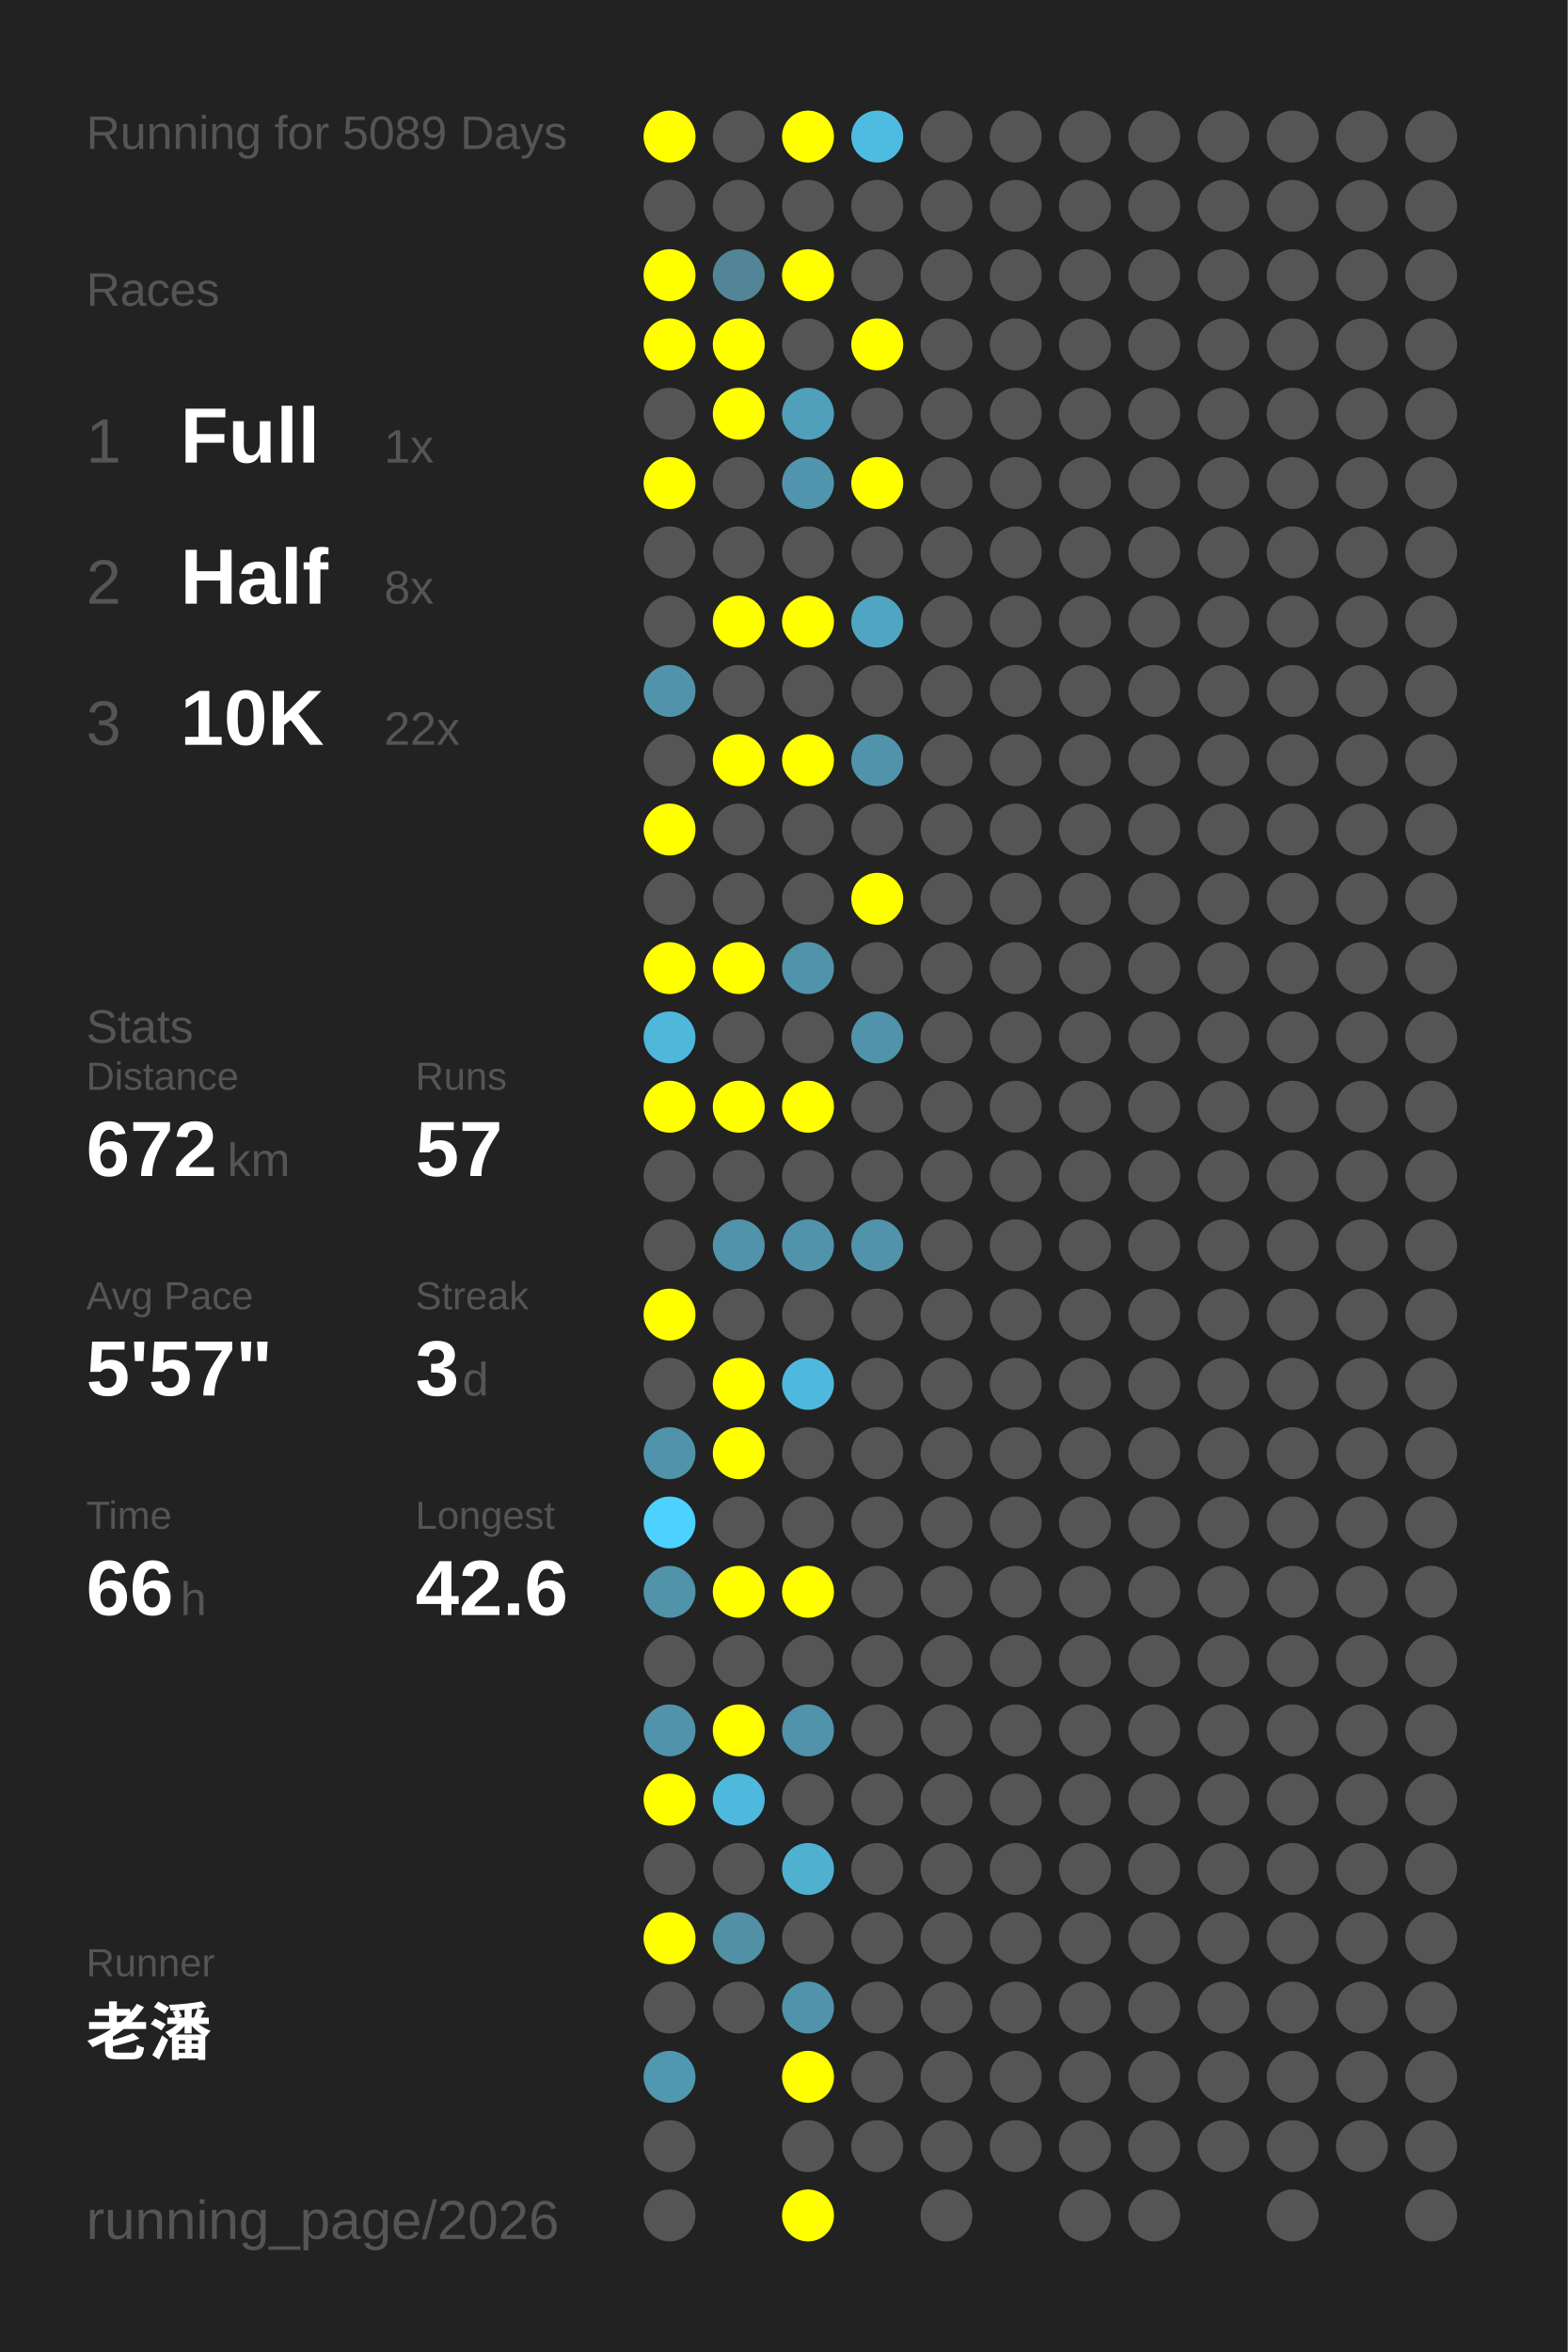
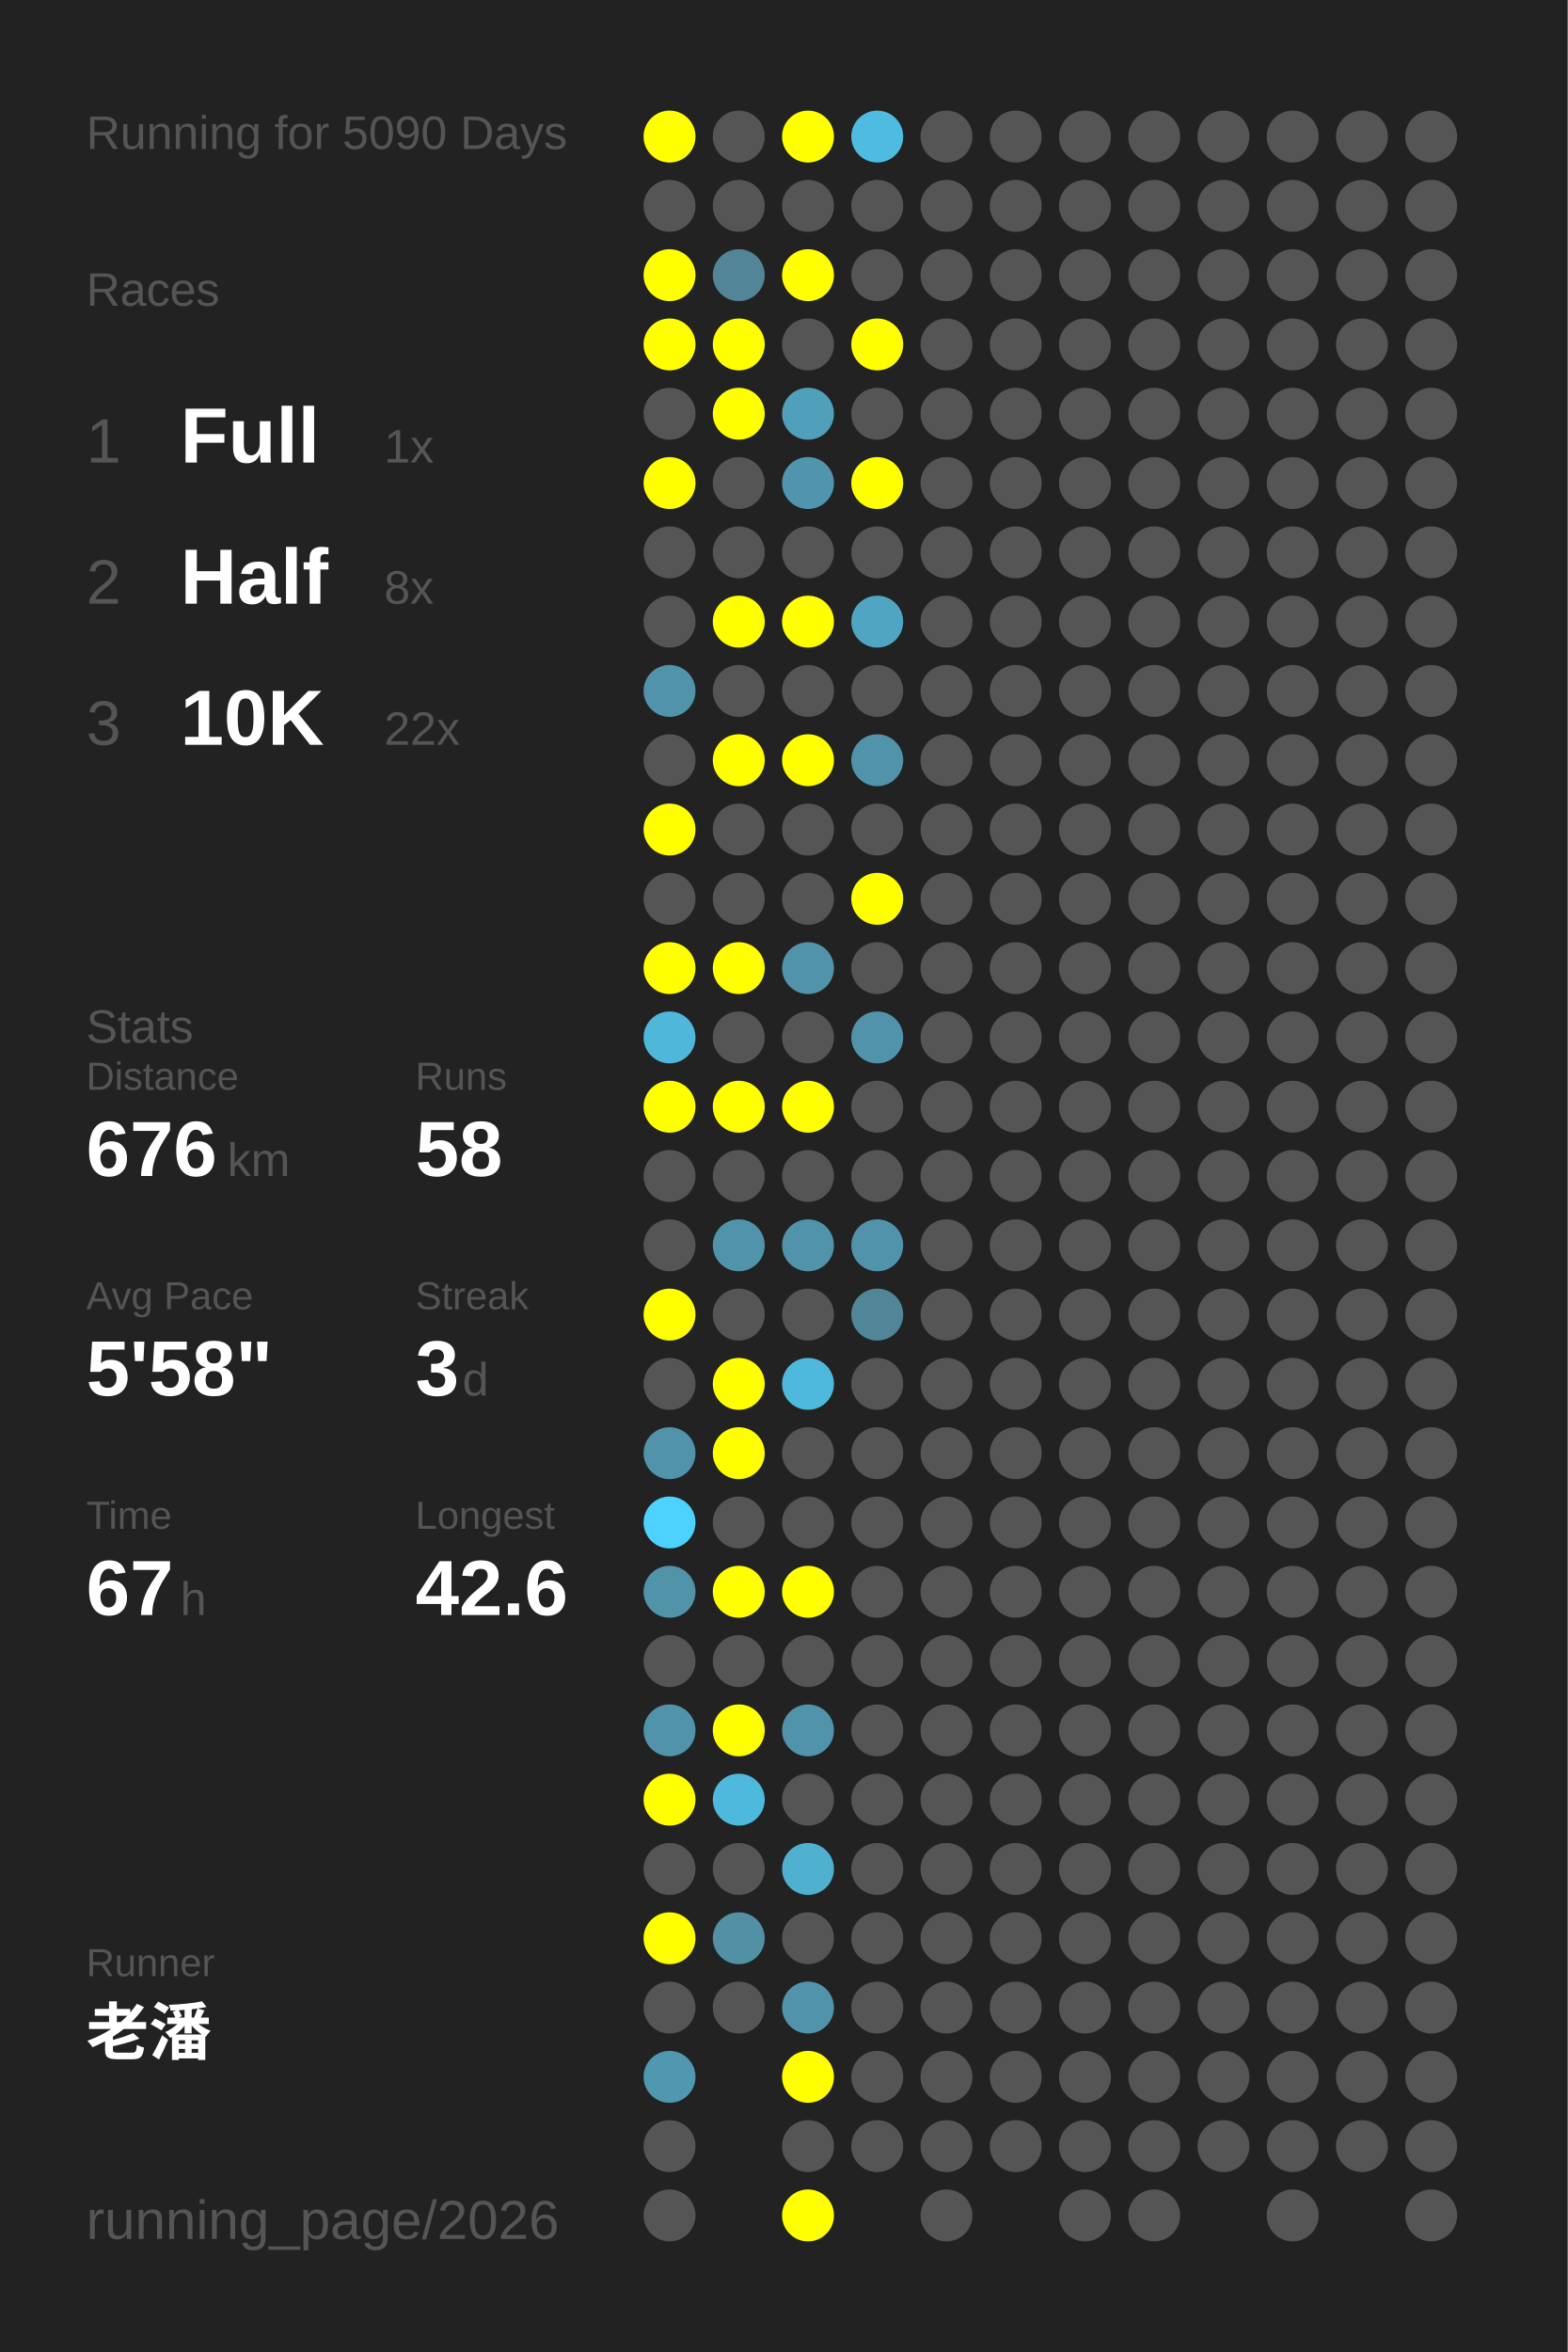
<svg xmlns="http://www.w3.org/2000/svg" baseProfile="full" height="300mm" version="1.1" viewBox="0,0,200,300" width="200mm">
  <defs />
  <rect fill="#222222" height="300" width="200" x="0" y="0" />
-   <text fill="#555555" style="font-size:6px; font-family:Arial;" x="11" y="19">Running for 5089 Days</text>
+   <text fill="#555555" style="font-size:6px; font-family:Arial;" x="11" y="19">Running for 5090 Days</text>
  <text fill="#555555" style="font-size:6px; font-family:Arial;" x="11" y="39">Races</text>
  <text fill="#555555" style="font-size:8px; font-family:Arial;" x="11" y="59">1</text>
  <text fill="#FFFFFF" style="font-size:10px; font-family:Arial; font-weight:bold;" x="23" y="59">Full</text>
  <text fill="#555555" style="font-size:6px; font-family:Arial;" x="49" y="59">1x</text>
  <text fill="#555555" style="font-size:8px; font-family:Arial;" x="11" y="77">2</text>
  <text fill="#FFFFFF" style="font-size:10px; font-family:Arial; font-weight:bold;" x="23" y="77">Half</text>
  <text fill="#555555" style="font-size:6px; font-family:Arial;" x="49" y="77">8x</text>
  <text fill="#555555" style="font-size:8px; font-family:Arial;" x="11" y="95">3</text>
  <text fill="#FFFFFF" style="font-size:10px; font-family:Arial; font-weight:bold;" x="23" y="95">10K</text>
  <text fill="#555555" style="font-size:6px; font-family:Arial;" x="49" y="95">22x</text>
  <text fill="#555555" style="font-size:6px; font-family:Arial;" x="11" y="133">Stats</text>
  <text fill="#555555" style="font-size:5px; font-family:Arial;" x="11" y="139">Distance</text>
-   <text fill="#FFFFFF" style="font-size:10px; font-family:Arial; font-weight:bold;" x="11" y="150">672</text>
+   <text fill="#FFFFFF" style="font-size:10px; font-family:Arial; font-weight:bold;" x="11" y="150">676</text>
  <text fill="#555555" style="font-size:6px; font-family:Arial;" x="29" y="150">km</text>
  <text fill="#555555" style="font-size:5px; font-family:Arial;" x="53" y="139">Runs</text>
-   <text fill="#FFFFFF" style="font-size:10px; font-family:Arial; font-weight:bold;" x="53" y="150">57</text>
+   <text fill="#FFFFFF" style="font-size:10px; font-family:Arial; font-weight:bold;" x="53" y="150">58</text>
  <text fill="#555555" style="font-size:5px; font-family:Arial;" x="11" y="167">Avg Pace</text>
-   <text fill="#FFFFFF" style="font-size:10px; font-family:Arial; font-weight:bold;" x="11" y="178">5'57"</text>
+   <text fill="#FFFFFF" style="font-size:10px; font-family:Arial; font-weight:bold;" x="11" y="178">5'58"</text>
  <text fill="#555555" style="font-size:5px; font-family:Arial;" x="53" y="167">Streak</text>
  <text fill="#FFFFFF" style="font-size:10px; font-family:Arial; font-weight:bold;" x="53" y="178">3</text>
  <text fill="#555555" style="font-size:6px; font-family:Arial;" x="59" y="178">d</text>
  <text fill="#555555" style="font-size:5px; font-family:Arial;" x="11" y="195">Time</text>
-   <text fill="#FFFFFF" style="font-size:10px; font-family:Arial; font-weight:bold;" x="11" y="206">66</text>
+   <text fill="#FFFFFF" style="font-size:10px; font-family:Arial; font-weight:bold;" x="11" y="206">67</text>
  <text fill="#555555" style="font-size:6px; font-family:Arial;" x="23" y="206">h</text>
  <text fill="#555555" style="font-size:5px; font-family:Arial;" x="53" y="195">Longest</text>
  <text fill="#FFFFFF" style="font-size:10px; font-family:Arial; font-weight:bold;" x="53" y="206">42.6</text>
  <text fill="#555555" style="font-size:5px; font-family:Arial;" x="11" y="252.065">Runner</text>
  <text fill="#FFFFFF" style="font-size:8px; font-family:Arial; font-weight:bold;" x="11" y="262.065">老潘</text>
  <text fill="#555555" style="font-size:7px; font-family:Arial;" x="11" y="285.581">running_page/2026</text>
  <circle cx="85.417" cy="17.419" fill="#FFFF00" r="3.312" />
  <circle cx="85.417" cy="26.258" fill="#555555" r="3.312" />
  <circle cx="85.417" cy="35.097" fill="#FFFF00" r="3.312" />
  <circle cx="85.417" cy="43.935" fill="#FFFF00" r="3.312" />
  <circle cx="85.417" cy="52.774" fill="#555555" r="3.312" />
  <circle cx="85.417" cy="61.613" fill="#FFFF00" r="3.312" />
  <circle cx="85.417" cy="70.452" fill="#555555" r="3.312" />
  <circle cx="85.417" cy="79.29" fill="#555555" r="3.312" />
  <circle cx="85.417" cy="88.129" fill="#5093aa" r="3.312" />
  <circle cx="85.417" cy="96.968" fill="#555555" r="3.312" />
  <circle cx="85.417" cy="105.806" fill="#FFFF00" r="3.312" />
  <circle cx="85.417" cy="114.645" fill="#555555" r="3.312" />
  <circle cx="85.417" cy="123.484" fill="#FFFF00" r="3.312" />
  <circle cx="85.417" cy="132.323" fill="#4eb7da" r="3.312" />
  <circle cx="85.417" cy="141.161" fill="#FFFF00" r="3.312" />
  <circle cx="85.417" cy="150" fill="#555555" r="3.312" />
  <circle cx="85.417" cy="158.839" fill="#555555" r="3.312" />
  <circle cx="85.417" cy="167.677" fill="#FFFF00" r="3.312" />
  <circle cx="85.417" cy="176.516" fill="#555555" r="3.312" />
  <circle cx="85.417" cy="185.355" fill="#5093aa" r="3.312" />
  <circle cx="85.417" cy="194.194" fill="#4dd1fe" r="3.312" />
  <circle cx="85.417" cy="203.032" fill="#5193a9" r="3.312" />
  <circle cx="85.417" cy="211.871" fill="#555555" r="3.312" />
  <circle cx="85.417" cy="220.71" fill="#5093aa" r="3.312" />
  <circle cx="85.417" cy="229.548" fill="#FFFF00" r="3.312" />
  <circle cx="85.417" cy="238.387" fill="#555555" r="3.312" />
  <circle cx="85.417" cy="247.226" fill="#FFFF00" r="3.312" />
  <circle cx="85.417" cy="256.065" fill="#555555" r="3.312" />
  <circle cx="85.417" cy="264.903" fill="#5097b0" r="3.312" />
  <circle cx="85.417" cy="273.742" fill="#555555" r="3.312" />
  <circle cx="85.417" cy="282.581" fill="#555555" r="3.312" />
  <circle cx="94.25" cy="17.419" fill="#555555" r="3.312" />
  <circle cx="94.25" cy="26.258" fill="#555555" r="3.312" />
  <circle cx="94.25" cy="35.097" fill="#518597" r="3.312" />
  <circle cx="94.25" cy="43.935" fill="#FFFF00" r="3.312" />
  <circle cx="94.25" cy="52.774" fill="#FFFF00" r="3.312" />
  <circle cx="94.25" cy="61.613" fill="#555555" r="3.312" />
  <circle cx="94.25" cy="70.452" fill="#555555" r="3.312" />
  <circle cx="94.25" cy="79.29" fill="#FFFF00" r="3.312" />
  <circle cx="94.25" cy="88.129" fill="#555555" r="3.312" />
  <circle cx="94.25" cy="96.968" fill="#FFFF00" r="3.312" />
  <circle cx="94.25" cy="105.806" fill="#555555" r="3.312" />
  <circle cx="94.25" cy="114.645" fill="#555555" r="3.312" />
  <circle cx="94.25" cy="123.484" fill="#FFFF00" r="3.312" />
  <circle cx="94.25" cy="132.323" fill="#555555" r="3.312" />
  <circle cx="94.25" cy="141.161" fill="#FFFF00" r="3.312" />
  <circle cx="94.25" cy="150" fill="#555555" r="3.312" />
  <circle cx="94.25" cy="158.839" fill="#5093aa" r="3.312" />
  <circle cx="94.25" cy="167.677" fill="#555555" r="3.312" />
  <circle cx="94.25" cy="176.516" fill="#FFFF00" r="3.312" />
  <circle cx="94.25" cy="185.355" fill="#FFFF00" r="3.312" />
  <circle cx="94.25" cy="194.194" fill="#555555" r="3.312" />
  <circle cx="94.25" cy="203.032" fill="#FFFF00" r="3.312" />
  <circle cx="94.25" cy="211.871" fill="#555555" r="3.312" />
  <circle cx="94.25" cy="220.71" fill="#FFFF00" r="3.312" />
  <circle cx="94.25" cy="229.548" fill="#4eb9dd" r="3.312" />
  <circle cx="94.25" cy="238.387" fill="#555555" r="3.312" />
  <circle cx="94.25" cy="247.226" fill="#5190a5" r="3.312" />
  <circle cx="94.25" cy="256.065" fill="#555555" r="3.312" />
  <circle cx="103.083" cy="17.419" fill="#FFFF00" r="3.312" />
  <circle cx="103.083" cy="26.258" fill="#555555" r="3.312" />
  <circle cx="103.083" cy="35.097" fill="#FFFF00" r="3.312" />
  <circle cx="103.083" cy="43.935" fill="#555555" r="3.312" />
  <circle cx="103.083" cy="52.774" fill="#50a0bb" r="3.312" />
  <circle cx="103.083" cy="61.613" fill="#5095ad" r="3.312" />
  <circle cx="103.083" cy="70.452" fill="#555555" r="3.312" />
  <circle cx="103.083" cy="79.29" fill="#FFFF00" r="3.312" />
  <circle cx="103.083" cy="88.129" fill="#555555" r="3.312" />
  <circle cx="103.083" cy="96.968" fill="#FFFF00" r="3.312" />
  <circle cx="103.083" cy="105.806" fill="#555555" r="3.312" />
  <circle cx="103.083" cy="114.645" fill="#555555" r="3.312" />
  <circle cx="103.083" cy="123.484" fill="#5093aa" r="3.312" />
  <circle cx="103.083" cy="132.323" fill="#555555" r="3.312" />
  <circle cx="103.083" cy="141.161" fill="#FFFF00" r="3.312" />
  <circle cx="103.083" cy="150" fill="#555555" r="3.312" />
  <circle cx="103.083" cy="158.839" fill="#5093aa" r="3.312" />
  <circle cx="103.083" cy="167.677" fill="#555555" r="3.312" />
  <circle cx="103.083" cy="176.516" fill="#4eb9dd" r="3.312" />
  <circle cx="103.083" cy="185.355" fill="#555555" r="3.312" />
  <circle cx="103.083" cy="194.194" fill="#555555" r="3.312" />
  <circle cx="103.083" cy="203.032" fill="#FFFF00" r="3.312" />
  <circle cx="103.083" cy="211.871" fill="#555555" r="3.312" />
  <circle cx="103.083" cy="220.71" fill="#5093aa" r="3.312" />
  <circle cx="103.083" cy="229.548" fill="#555555" r="3.312" />
  <circle cx="103.083" cy="238.387" fill="#4fb0d0" r="3.312" />
  <circle cx="103.083" cy="247.226" fill="#555555" r="3.312" />
  <circle cx="103.083" cy="256.065" fill="#5093aa" r="3.312" />
  <circle cx="103.083" cy="264.903" fill="#FFFF00" r="3.312" />
  <circle cx="103.083" cy="273.742" fill="#555555" r="3.312" />
  <circle cx="103.083" cy="282.581" fill="#FFFF00" r="3.312" />
  <circle cx="111.917" cy="17.419" fill="#4ebce1" r="3.312" />
  <circle cx="111.917" cy="26.258" fill="#555555" r="3.312" />
  <circle cx="111.917" cy="35.097" fill="#555555" r="3.312" />
  <circle cx="111.917" cy="43.935" fill="#FFFF00" r="3.312" />
  <circle cx="111.917" cy="52.774" fill="#555555" r="3.312" />
  <circle cx="111.917" cy="61.613" fill="#FFFF00" r="3.312" />
  <circle cx="111.917" cy="70.452" fill="#555555" r="3.312" />
  <circle cx="111.917" cy="79.29" fill="#4fa5c2" r="3.312" />
  <circle cx="111.917" cy="88.129" fill="#555555" r="3.312" />
  <circle cx="111.917" cy="96.968" fill="#5093aa" r="3.312" />
  <circle cx="111.917" cy="105.806" fill="#555555" r="3.312" />
  <circle cx="111.917" cy="114.645" fill="#FFFF00" r="3.312" />
  <circle cx="111.917" cy="123.484" fill="#555555" r="3.312" />
  <circle cx="111.917" cy="132.323" fill="#5093aa" r="3.312" />
  <circle cx="111.917" cy="141.161" fill="#555555" r="3.312" />
  <circle cx="111.917" cy="150" fill="#555555" r="3.312" />
  <circle cx="111.917" cy="158.839" fill="#5093aa" r="3.312" />
-   <circle cx="111.917" cy="167.677" fill="#555555" r="3.312" />
+   <circle cx="111.917" cy="167.677" fill="#518698" r="3.312" />
  <circle cx="111.917" cy="176.516" fill="#555555" r="3.312" />
  <circle cx="111.917" cy="185.355" fill="#555555" r="3.312" />
  <circle cx="111.917" cy="194.194" fill="#555555" r="3.312" />
  <circle cx="111.917" cy="203.032" fill="#555555" r="3.312" />
  <circle cx="111.917" cy="211.871" fill="#555555" r="3.312" />
  <circle cx="111.917" cy="220.71" fill="#555555" r="3.312" />
  <circle cx="111.917" cy="229.548" fill="#555555" r="3.312" />
  <circle cx="111.917" cy="238.387" fill="#555555" r="3.312" />
  <circle cx="111.917" cy="247.226" fill="#555555" r="3.312" />
  <circle cx="111.917" cy="256.065" fill="#555555" r="3.312" />
  <circle cx="111.917" cy="264.903" fill="#555555" r="3.312" />
  <circle cx="111.917" cy="273.742" fill="#555555" r="3.312" />
  <circle cx="120.75" cy="17.419" fill="#555555" r="3.312" />
  <circle cx="120.75" cy="26.258" fill="#555555" r="3.312" />
  <circle cx="120.75" cy="35.097" fill="#555555" r="3.312" />
  <circle cx="120.75" cy="43.935" fill="#555555" r="3.312" />
  <circle cx="120.75" cy="52.774" fill="#555555" r="3.312" />
  <circle cx="120.75" cy="61.613" fill="#555555" r="3.312" />
  <circle cx="120.75" cy="70.452" fill="#555555" r="3.312" />
  <circle cx="120.75" cy="79.29" fill="#555555" r="3.312" />
  <circle cx="120.75" cy="88.129" fill="#555555" r="3.312" />
  <circle cx="120.75" cy="96.968" fill="#555555" r="3.312" />
  <circle cx="120.75" cy="105.806" fill="#555555" r="3.312" />
  <circle cx="120.75" cy="114.645" fill="#555555" r="3.312" />
  <circle cx="120.75" cy="123.484" fill="#555555" r="3.312" />
  <circle cx="120.75" cy="132.323" fill="#555555" r="3.312" />
  <circle cx="120.75" cy="141.161" fill="#555555" r="3.312" />
  <circle cx="120.75" cy="150" fill="#555555" r="3.312" />
  <circle cx="120.75" cy="158.839" fill="#555555" r="3.312" />
  <circle cx="120.75" cy="167.677" fill="#555555" r="3.312" />
  <circle cx="120.75" cy="176.516" fill="#555555" r="3.312" />
  <circle cx="120.75" cy="185.355" fill="#555555" r="3.312" />
  <circle cx="120.75" cy="194.194" fill="#555555" r="3.312" />
  <circle cx="120.75" cy="203.032" fill="#555555" r="3.312" />
  <circle cx="120.75" cy="211.871" fill="#555555" r="3.312" />
  <circle cx="120.75" cy="220.71" fill="#555555" r="3.312" />
  <circle cx="120.75" cy="229.548" fill="#555555" r="3.312" />
  <circle cx="120.75" cy="238.387" fill="#555555" r="3.312" />
  <circle cx="120.75" cy="247.226" fill="#555555" r="3.312" />
  <circle cx="120.75" cy="256.065" fill="#555555" r="3.312" />
  <circle cx="120.75" cy="264.903" fill="#555555" r="3.312" />
  <circle cx="120.75" cy="273.742" fill="#555555" r="3.312" />
  <circle cx="120.75" cy="282.581" fill="#555555" r="3.312" />
  <circle cx="129.583" cy="17.419" fill="#555555" r="3.312" />
  <circle cx="129.583" cy="26.258" fill="#555555" r="3.312" />
  <circle cx="129.583" cy="35.097" fill="#555555" r="3.312" />
  <circle cx="129.583" cy="43.935" fill="#555555" r="3.312" />
  <circle cx="129.583" cy="52.774" fill="#555555" r="3.312" />
  <circle cx="129.583" cy="61.613" fill="#555555" r="3.312" />
  <circle cx="129.583" cy="70.452" fill="#555555" r="3.312" />
  <circle cx="129.583" cy="79.29" fill="#555555" r="3.312" />
  <circle cx="129.583" cy="88.129" fill="#555555" r="3.312" />
  <circle cx="129.583" cy="96.968" fill="#555555" r="3.312" />
  <circle cx="129.583" cy="105.806" fill="#555555" r="3.312" />
  <circle cx="129.583" cy="114.645" fill="#555555" r="3.312" />
  <circle cx="129.583" cy="123.484" fill="#555555" r="3.312" />
  <circle cx="129.583" cy="132.323" fill="#555555" r="3.312" />
  <circle cx="129.583" cy="141.161" fill="#555555" r="3.312" />
  <circle cx="129.583" cy="150" fill="#555555" r="3.312" />
  <circle cx="129.583" cy="158.839" fill="#555555" r="3.312" />
  <circle cx="129.583" cy="167.677" fill="#555555" r="3.312" />
  <circle cx="129.583" cy="176.516" fill="#555555" r="3.312" />
  <circle cx="129.583" cy="185.355" fill="#555555" r="3.312" />
  <circle cx="129.583" cy="194.194" fill="#555555" r="3.312" />
  <circle cx="129.583" cy="203.032" fill="#555555" r="3.312" />
  <circle cx="129.583" cy="211.871" fill="#555555" r="3.312" />
  <circle cx="129.583" cy="220.71" fill="#555555" r="3.312" />
  <circle cx="129.583" cy="229.548" fill="#555555" r="3.312" />
  <circle cx="129.583" cy="238.387" fill="#555555" r="3.312" />
  <circle cx="129.583" cy="247.226" fill="#555555" r="3.312" />
  <circle cx="129.583" cy="256.065" fill="#555555" r="3.312" />
  <circle cx="129.583" cy="264.903" fill="#555555" r="3.312" />
  <circle cx="129.583" cy="273.742" fill="#555555" r="3.312" />
  <circle cx="138.417" cy="17.419" fill="#555555" r="3.312" />
  <circle cx="138.417" cy="26.258" fill="#555555" r="3.312" />
  <circle cx="138.417" cy="35.097" fill="#555555" r="3.312" />
  <circle cx="138.417" cy="43.935" fill="#555555" r="3.312" />
  <circle cx="138.417" cy="52.774" fill="#555555" r="3.312" />
  <circle cx="138.417" cy="61.613" fill="#555555" r="3.312" />
  <circle cx="138.417" cy="70.452" fill="#555555" r="3.312" />
  <circle cx="138.417" cy="79.29" fill="#555555" r="3.312" />
  <circle cx="138.417" cy="88.129" fill="#555555" r="3.312" />
  <circle cx="138.417" cy="96.968" fill="#555555" r="3.312" />
  <circle cx="138.417" cy="105.806" fill="#555555" r="3.312" />
  <circle cx="138.417" cy="114.645" fill="#555555" r="3.312" />
  <circle cx="138.417" cy="123.484" fill="#555555" r="3.312" />
  <circle cx="138.417" cy="132.323" fill="#555555" r="3.312" />
  <circle cx="138.417" cy="141.161" fill="#555555" r="3.312" />
  <circle cx="138.417" cy="150" fill="#555555" r="3.312" />
  <circle cx="138.417" cy="158.839" fill="#555555" r="3.312" />
  <circle cx="138.417" cy="167.677" fill="#555555" r="3.312" />
  <circle cx="138.417" cy="176.516" fill="#555555" r="3.312" />
  <circle cx="138.417" cy="185.355" fill="#555555" r="3.312" />
  <circle cx="138.417" cy="194.194" fill="#555555" r="3.312" />
  <circle cx="138.417" cy="203.032" fill="#555555" r="3.312" />
  <circle cx="138.417" cy="211.871" fill="#555555" r="3.312" />
  <circle cx="138.417" cy="220.71" fill="#555555" r="3.312" />
  <circle cx="138.417" cy="229.548" fill="#555555" r="3.312" />
  <circle cx="138.417" cy="238.387" fill="#555555" r="3.312" />
  <circle cx="138.417" cy="247.226" fill="#555555" r="3.312" />
  <circle cx="138.417" cy="256.065" fill="#555555" r="3.312" />
  <circle cx="138.417" cy="264.903" fill="#555555" r="3.312" />
  <circle cx="138.417" cy="273.742" fill="#555555" r="3.312" />
  <circle cx="138.417" cy="282.581" fill="#555555" r="3.312" />
  <circle cx="147.25" cy="17.419" fill="#555555" r="3.312" />
  <circle cx="147.25" cy="26.258" fill="#555555" r="3.312" />
  <circle cx="147.25" cy="35.097" fill="#555555" r="3.312" />
  <circle cx="147.25" cy="43.935" fill="#555555" r="3.312" />
  <circle cx="147.25" cy="52.774" fill="#555555" r="3.312" />
  <circle cx="147.25" cy="61.613" fill="#555555" r="3.312" />
  <circle cx="147.25" cy="70.452" fill="#555555" r="3.312" />
  <circle cx="147.25" cy="79.29" fill="#555555" r="3.312" />
  <circle cx="147.25" cy="88.129" fill="#555555" r="3.312" />
  <circle cx="147.25" cy="96.968" fill="#555555" r="3.312" />
  <circle cx="147.25" cy="105.806" fill="#555555" r="3.312" />
  <circle cx="147.25" cy="114.645" fill="#555555" r="3.312" />
  <circle cx="147.25" cy="123.484" fill="#555555" r="3.312" />
  <circle cx="147.25" cy="132.323" fill="#555555" r="3.312" />
  <circle cx="147.25" cy="141.161" fill="#555555" r="3.312" />
  <circle cx="147.25" cy="150" fill="#555555" r="3.312" />
  <circle cx="147.25" cy="158.839" fill="#555555" r="3.312" />
  <circle cx="147.25" cy="167.677" fill="#555555" r="3.312" />
  <circle cx="147.25" cy="176.516" fill="#555555" r="3.312" />
  <circle cx="147.25" cy="185.355" fill="#555555" r="3.312" />
  <circle cx="147.25" cy="194.194" fill="#555555" r="3.312" />
  <circle cx="147.25" cy="203.032" fill="#555555" r="3.312" />
  <circle cx="147.25" cy="211.871" fill="#555555" r="3.312" />
  <circle cx="147.25" cy="220.71" fill="#555555" r="3.312" />
  <circle cx="147.25" cy="229.548" fill="#555555" r="3.312" />
  <circle cx="147.25" cy="238.387" fill="#555555" r="3.312" />
  <circle cx="147.25" cy="247.226" fill="#555555" r="3.312" />
  <circle cx="147.25" cy="256.065" fill="#555555" r="3.312" />
  <circle cx="147.25" cy="264.903" fill="#555555" r="3.312" />
  <circle cx="147.25" cy="273.742" fill="#555555" r="3.312" />
  <circle cx="147.25" cy="282.581" fill="#555555" r="3.312" />
  <circle cx="156.083" cy="17.419" fill="#555555" r="3.312" />
  <circle cx="156.083" cy="26.258" fill="#555555" r="3.312" />
  <circle cx="156.083" cy="35.097" fill="#555555" r="3.312" />
  <circle cx="156.083" cy="43.935" fill="#555555" r="3.312" />
  <circle cx="156.083" cy="52.774" fill="#555555" r="3.312" />
  <circle cx="156.083" cy="61.613" fill="#555555" r="3.312" />
  <circle cx="156.083" cy="70.452" fill="#555555" r="3.312" />
  <circle cx="156.083" cy="79.29" fill="#555555" r="3.312" />
  <circle cx="156.083" cy="88.129" fill="#555555" r="3.312" />
  <circle cx="156.083" cy="96.968" fill="#555555" r="3.312" />
  <circle cx="156.083" cy="105.806" fill="#555555" r="3.312" />
  <circle cx="156.083" cy="114.645" fill="#555555" r="3.312" />
  <circle cx="156.083" cy="123.484" fill="#555555" r="3.312" />
  <circle cx="156.083" cy="132.323" fill="#555555" r="3.312" />
  <circle cx="156.083" cy="141.161" fill="#555555" r="3.312" />
  <circle cx="156.083" cy="150" fill="#555555" r="3.312" />
  <circle cx="156.083" cy="158.839" fill="#555555" r="3.312" />
  <circle cx="156.083" cy="167.677" fill="#555555" r="3.312" />
  <circle cx="156.083" cy="176.516" fill="#555555" r="3.312" />
  <circle cx="156.083" cy="185.355" fill="#555555" r="3.312" />
  <circle cx="156.083" cy="194.194" fill="#555555" r="3.312" />
  <circle cx="156.083" cy="203.032" fill="#555555" r="3.312" />
  <circle cx="156.083" cy="211.871" fill="#555555" r="3.312" />
  <circle cx="156.083" cy="220.71" fill="#555555" r="3.312" />
  <circle cx="156.083" cy="229.548" fill="#555555" r="3.312" />
  <circle cx="156.083" cy="238.387" fill="#555555" r="3.312" />
  <circle cx="156.083" cy="247.226" fill="#555555" r="3.312" />
  <circle cx="156.083" cy="256.065" fill="#555555" r="3.312" />
  <circle cx="156.083" cy="264.903" fill="#555555" r="3.312" />
  <circle cx="156.083" cy="273.742" fill="#555555" r="3.312" />
  <circle cx="164.917" cy="17.419" fill="#555555" r="3.312" />
  <circle cx="164.917" cy="26.258" fill="#555555" r="3.312" />
  <circle cx="164.917" cy="35.097" fill="#555555" r="3.312" />
  <circle cx="164.917" cy="43.935" fill="#555555" r="3.312" />
  <circle cx="164.917" cy="52.774" fill="#555555" r="3.312" />
  <circle cx="164.917" cy="61.613" fill="#555555" r="3.312" />
  <circle cx="164.917" cy="70.452" fill="#555555" r="3.312" />
  <circle cx="164.917" cy="79.29" fill="#555555" r="3.312" />
  <circle cx="164.917" cy="88.129" fill="#555555" r="3.312" />
  <circle cx="164.917" cy="96.968" fill="#555555" r="3.312" />
  <circle cx="164.917" cy="105.806" fill="#555555" r="3.312" />
  <circle cx="164.917" cy="114.645" fill="#555555" r="3.312" />
  <circle cx="164.917" cy="123.484" fill="#555555" r="3.312" />
  <circle cx="164.917" cy="132.323" fill="#555555" r="3.312" />
  <circle cx="164.917" cy="141.161" fill="#555555" r="3.312" />
  <circle cx="164.917" cy="150" fill="#555555" r="3.312" />
  <circle cx="164.917" cy="158.839" fill="#555555" r="3.312" />
  <circle cx="164.917" cy="167.677" fill="#555555" r="3.312" />
  <circle cx="164.917" cy="176.516" fill="#555555" r="3.312" />
  <circle cx="164.917" cy="185.355" fill="#555555" r="3.312" />
  <circle cx="164.917" cy="194.194" fill="#555555" r="3.312" />
  <circle cx="164.917" cy="203.032" fill="#555555" r="3.312" />
  <circle cx="164.917" cy="211.871" fill="#555555" r="3.312" />
  <circle cx="164.917" cy="220.71" fill="#555555" r="3.312" />
  <circle cx="164.917" cy="229.548" fill="#555555" r="3.312" />
  <circle cx="164.917" cy="238.387" fill="#555555" r="3.312" />
  <circle cx="164.917" cy="247.226" fill="#555555" r="3.312" />
  <circle cx="164.917" cy="256.065" fill="#555555" r="3.312" />
  <circle cx="164.917" cy="264.903" fill="#555555" r="3.312" />
  <circle cx="164.917" cy="273.742" fill="#555555" r="3.312" />
  <circle cx="164.917" cy="282.581" fill="#555555" r="3.312" />
  <circle cx="173.75" cy="17.419" fill="#555555" r="3.312" />
  <circle cx="173.75" cy="26.258" fill="#555555" r="3.312" />
  <circle cx="173.75" cy="35.097" fill="#555555" r="3.312" />
  <circle cx="173.75" cy="43.935" fill="#555555" r="3.312" />
  <circle cx="173.75" cy="52.774" fill="#555555" r="3.312" />
  <circle cx="173.75" cy="61.613" fill="#555555" r="3.312" />
  <circle cx="173.75" cy="70.452" fill="#555555" r="3.312" />
  <circle cx="173.75" cy="79.29" fill="#555555" r="3.312" />
  <circle cx="173.75" cy="88.129" fill="#555555" r="3.312" />
  <circle cx="173.75" cy="96.968" fill="#555555" r="3.312" />
  <circle cx="173.75" cy="105.806" fill="#555555" r="3.312" />
  <circle cx="173.75" cy="114.645" fill="#555555" r="3.312" />
  <circle cx="173.75" cy="123.484" fill="#555555" r="3.312" />
  <circle cx="173.75" cy="132.323" fill="#555555" r="3.312" />
  <circle cx="173.75" cy="141.161" fill="#555555" r="3.312" />
  <circle cx="173.75" cy="150" fill="#555555" r="3.312" />
  <circle cx="173.75" cy="158.839" fill="#555555" r="3.312" />
  <circle cx="173.75" cy="167.677" fill="#555555" r="3.312" />
  <circle cx="173.75" cy="176.516" fill="#555555" r="3.312" />
  <circle cx="173.75" cy="185.355" fill="#555555" r="3.312" />
  <circle cx="173.75" cy="194.194" fill="#555555" r="3.312" />
  <circle cx="173.75" cy="203.032" fill="#555555" r="3.312" />
  <circle cx="173.75" cy="211.871" fill="#555555" r="3.312" />
  <circle cx="173.75" cy="220.71" fill="#555555" r="3.312" />
  <circle cx="173.75" cy="229.548" fill="#555555" r="3.312" />
  <circle cx="173.75" cy="238.387" fill="#555555" r="3.312" />
  <circle cx="173.75" cy="247.226" fill="#555555" r="3.312" />
  <circle cx="173.75" cy="256.065" fill="#555555" r="3.312" />
  <circle cx="173.75" cy="264.903" fill="#555555" r="3.312" />
  <circle cx="173.75" cy="273.742" fill="#555555" r="3.312" />
  <circle cx="182.583" cy="17.419" fill="#555555" r="3.312" />
  <circle cx="182.583" cy="26.258" fill="#555555" r="3.312" />
  <circle cx="182.583" cy="35.097" fill="#555555" r="3.312" />
  <circle cx="182.583" cy="43.935" fill="#555555" r="3.312" />
  <circle cx="182.583" cy="52.774" fill="#555555" r="3.312" />
  <circle cx="182.583" cy="61.613" fill="#555555" r="3.312" />
  <circle cx="182.583" cy="70.452" fill="#555555" r="3.312" />
  <circle cx="182.583" cy="79.29" fill="#555555" r="3.312" />
  <circle cx="182.583" cy="88.129" fill="#555555" r="3.312" />
  <circle cx="182.583" cy="96.968" fill="#555555" r="3.312" />
  <circle cx="182.583" cy="105.806" fill="#555555" r="3.312" />
  <circle cx="182.583" cy="114.645" fill="#555555" r="3.312" />
  <circle cx="182.583" cy="123.484" fill="#555555" r="3.312" />
  <circle cx="182.583" cy="132.323" fill="#555555" r="3.312" />
  <circle cx="182.583" cy="141.161" fill="#555555" r="3.312" />
  <circle cx="182.583" cy="150" fill="#555555" r="3.312" />
  <circle cx="182.583" cy="158.839" fill="#555555" r="3.312" />
  <circle cx="182.583" cy="167.677" fill="#555555" r="3.312" />
  <circle cx="182.583" cy="176.516" fill="#555555" r="3.312" />
  <circle cx="182.583" cy="185.355" fill="#555555" r="3.312" />
  <circle cx="182.583" cy="194.194" fill="#555555" r="3.312" />
  <circle cx="182.583" cy="203.032" fill="#555555" r="3.312" />
  <circle cx="182.583" cy="211.871" fill="#555555" r="3.312" />
  <circle cx="182.583" cy="220.71" fill="#555555" r="3.312" />
  <circle cx="182.583" cy="229.548" fill="#555555" r="3.312" />
  <circle cx="182.583" cy="238.387" fill="#555555" r="3.312" />
  <circle cx="182.583" cy="247.226" fill="#555555" r="3.312" />
  <circle cx="182.583" cy="256.065" fill="#555555" r="3.312" />
  <circle cx="182.583" cy="264.903" fill="#555555" r="3.312" />
  <circle cx="182.583" cy="273.742" fill="#555555" r="3.312" />
  <circle cx="182.583" cy="282.581" fill="#555555" r="3.312" />
</svg>
